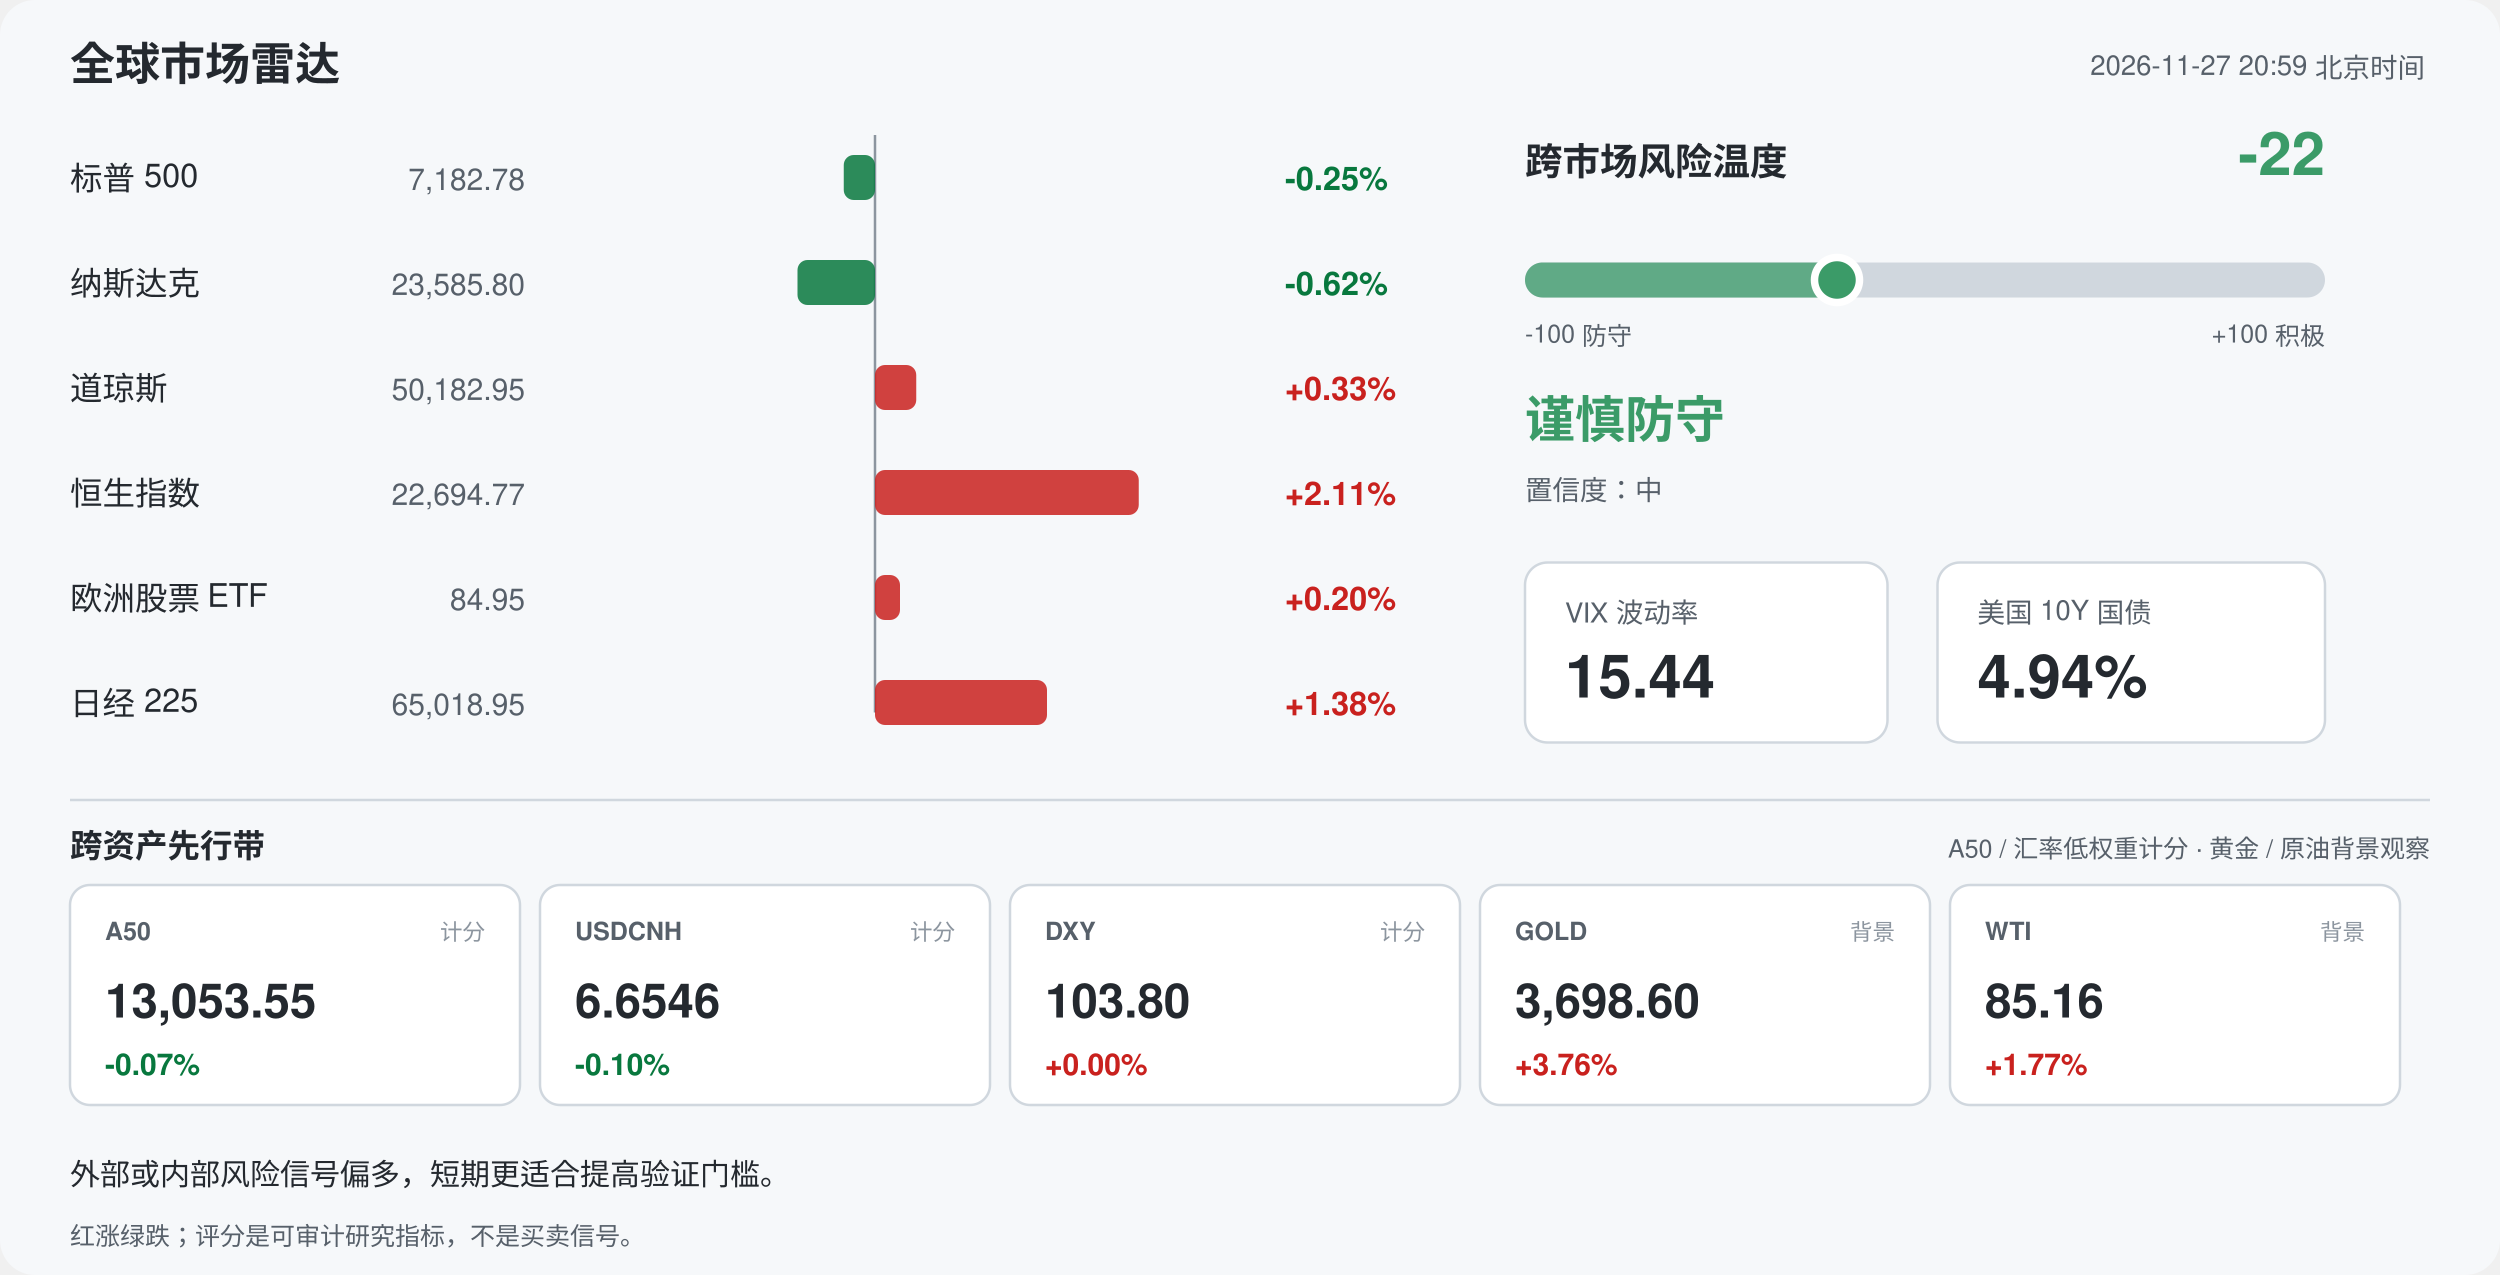
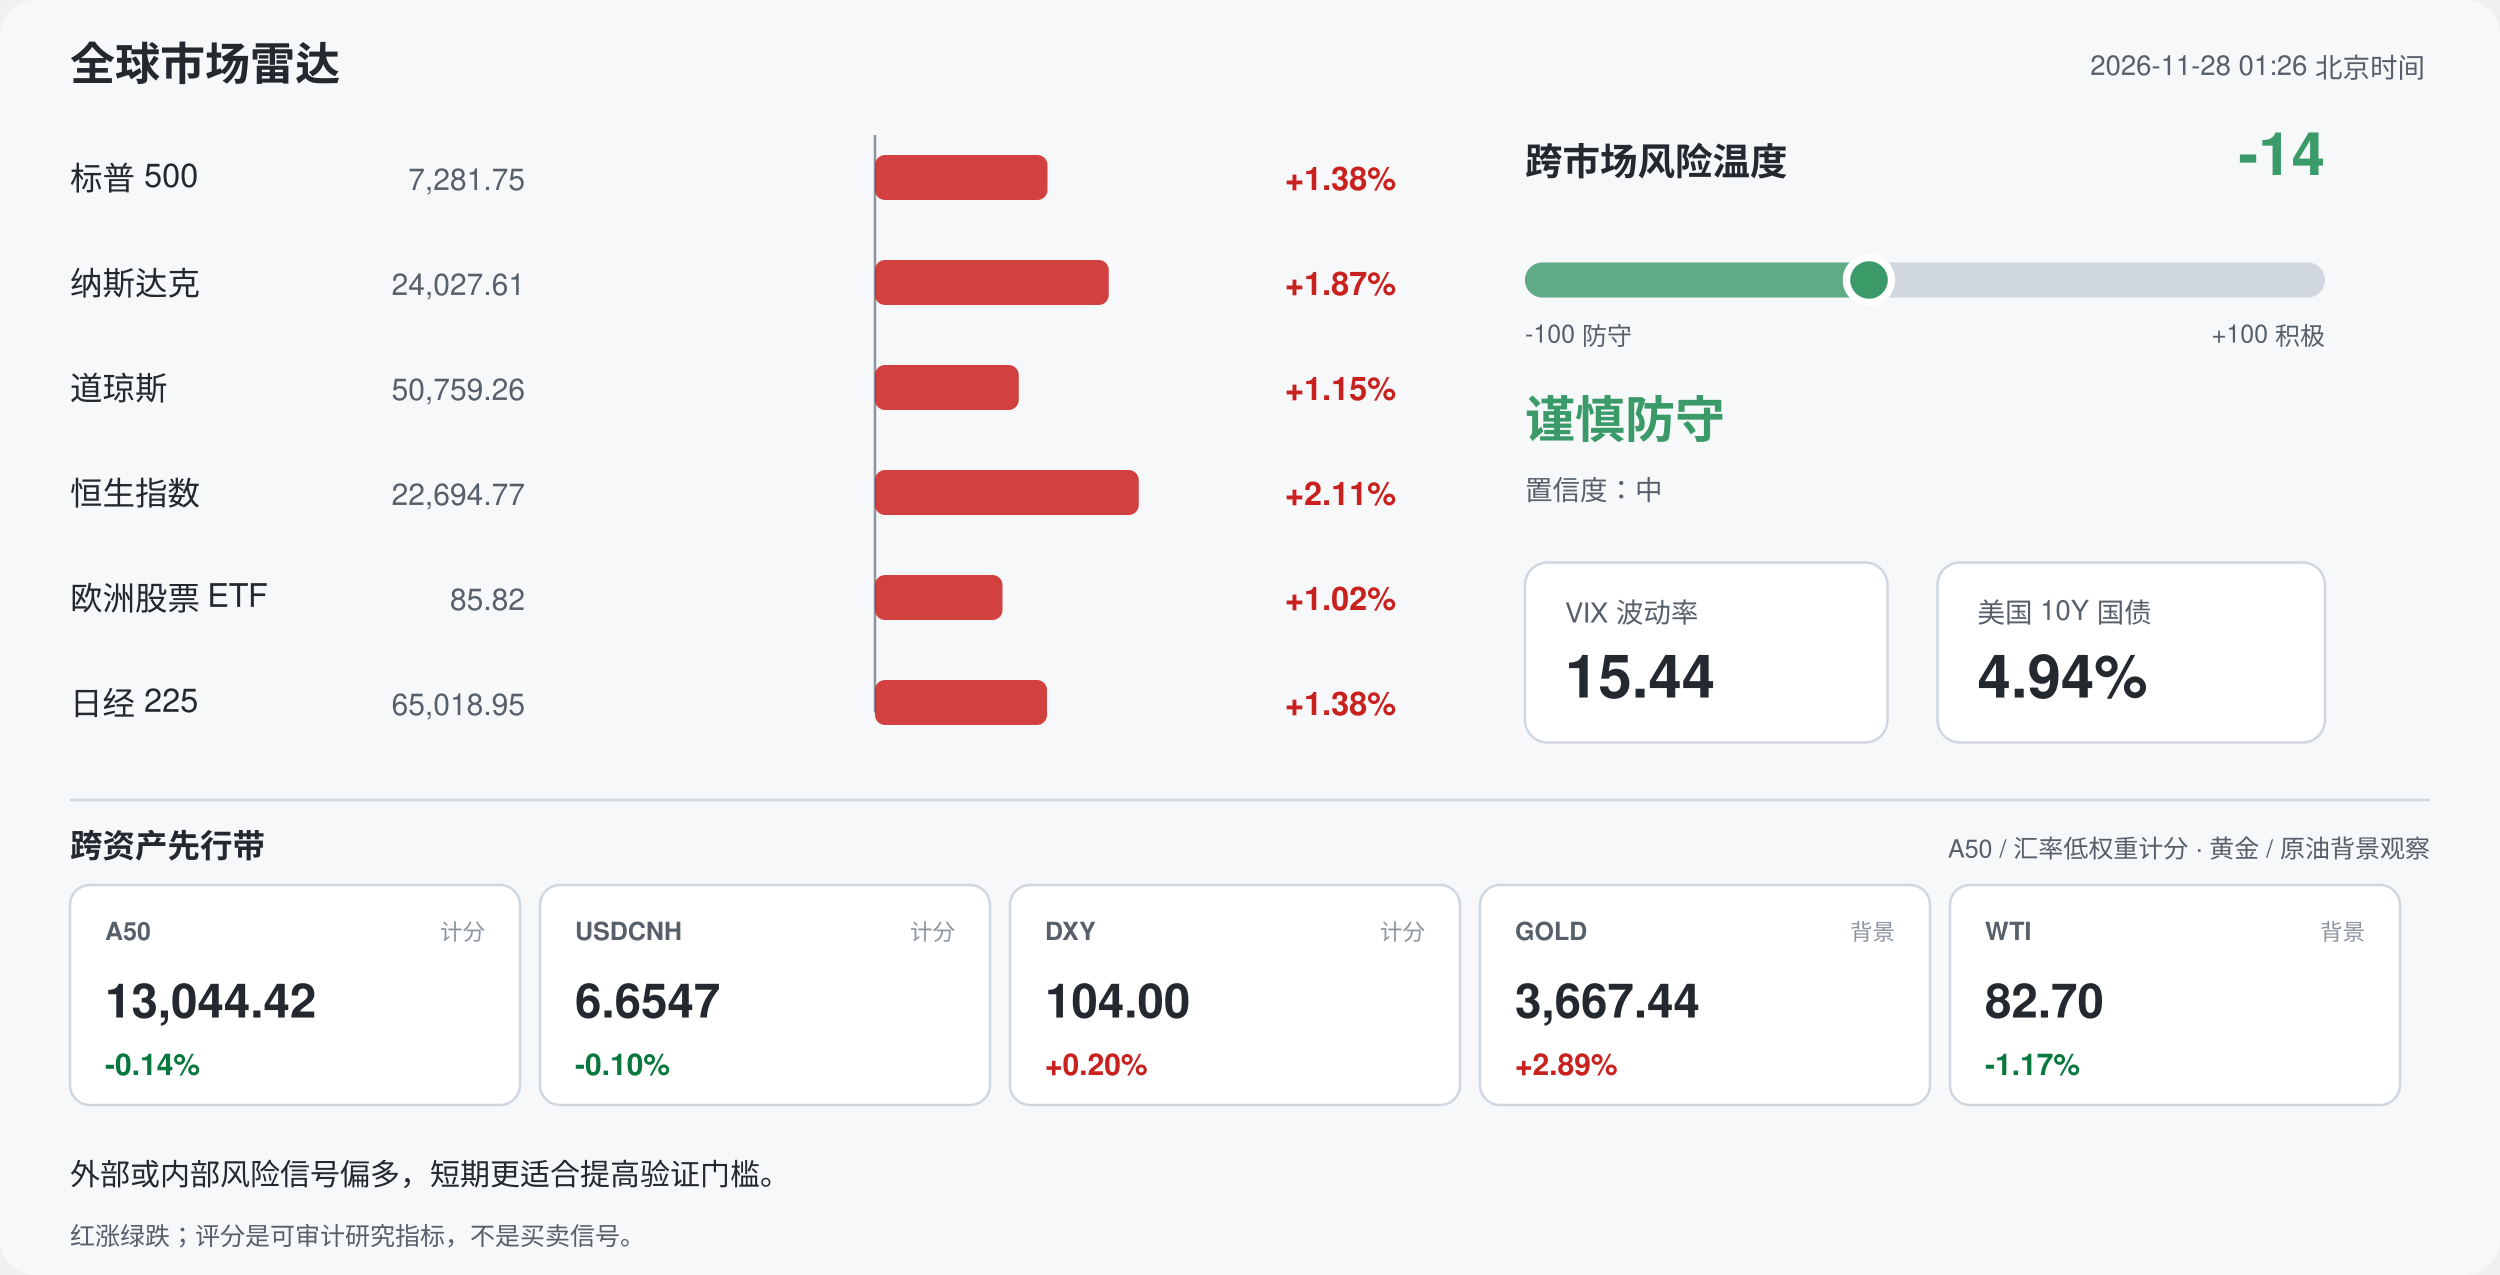
<svg xmlns="http://www.w3.org/2000/svg" width="1000" height="510" viewBox="0 0 1000 510" font-family="-apple-system,Segoe UI,Helvetica,Arial,sans-serif">
  <rect width="1000" height="510" rx="14" fill="#f6f8fa" />
  <text x="28" y="32" font-size="18" font-weight="700" fill="#24292f">全球市场雷达</text>
-   <text x="970" y="30" font-size="11" fill="#57606a" text-anchor="end">2026-11-27 20:59 北京时间</text>
+   <text x="970" y="30" font-size="11" fill="#57606a" text-anchor="end">2026-11-28 01:26 北京时间</text>
  <line x1="350" y1="54" x2="350" y2="285" stroke="#8c959f" stroke-width="1" />
  <text x="28" y="76" font-size="13" fill="#24292f">标普 500</text>
-   <text x="210" y="76" font-size="12" fill="#57606a" text-anchor="end">7,182.78</text>
-   <rect x="337.5" y="62" width="12.5" height="18" rx="4" fill="#08783e" opacity="0.85" />
-   <text x="514" y="76" font-size="13" font-weight="600" fill="#08783e">-0.25%</text>
+   <text x="210" y="76" font-size="12" fill="#57606a" text-anchor="end">7,281.75</text>
+   <rect x="350.0" y="62" width="69.0" height="18" rx="4" fill="#c9211e" opacity="0.85" />
+   <text x="514" y="76" font-size="13" font-weight="600" fill="#c9211e">+1.38%</text>
  <text x="28" y="118" font-size="13" fill="#24292f">纳斯达克</text>
-   <text x="210" y="118" font-size="12" fill="#57606a" text-anchor="end">23,585.80</text>
-   <rect x="319.0" y="104" width="31.0" height="18" rx="4" fill="#08783e" opacity="0.85" />
-   <text x="514" y="118" font-size="13" font-weight="600" fill="#08783e">-0.62%</text>
+   <text x="210" y="118" font-size="12" fill="#57606a" text-anchor="end">24,027.61</text>
+   <rect x="350.0" y="104" width="93.5" height="18" rx="4" fill="#c9211e" opacity="0.85" />
+   <text x="514" y="118" font-size="13" font-weight="600" fill="#c9211e">+1.87%</text>
  <text x="28" y="160" font-size="13" fill="#24292f">道琼斯</text>
-   <text x="210" y="160" font-size="12" fill="#57606a" text-anchor="end">50,182.95</text>
-   <rect x="350.0" y="146" width="16.5" height="18" rx="4" fill="#c9211e" opacity="0.85" />
-   <text x="514" y="160" font-size="13" font-weight="600" fill="#c9211e">+0.33%</text>
+   <text x="210" y="160" font-size="12" fill="#57606a" text-anchor="end">50,759.26</text>
+   <rect x="350.0" y="146" width="57.5" height="18" rx="4" fill="#c9211e" opacity="0.85" />
+   <text x="514" y="160" font-size="13" font-weight="600" fill="#c9211e">+1.15%</text>
  <text x="28" y="202" font-size="13" fill="#24292f">恒生指数</text>
  <text x="210" y="202" font-size="12" fill="#57606a" text-anchor="end">22,694.77</text>
  <rect x="350.0" y="188" width="105.5" height="18" rx="4" fill="#c9211e" opacity="0.85" />
  <text x="514" y="202" font-size="13" font-weight="600" fill="#c9211e">+2.11%</text>
  <text x="28" y="244" font-size="13" fill="#24292f">欧洲股票 ETF</text>
-   <text x="210" y="244" font-size="12" fill="#57606a" text-anchor="end">84.95</text>
-   <rect x="350.0" y="230" width="10.0" height="18" rx="4" fill="#c9211e" opacity="0.85" />
-   <text x="514" y="244" font-size="13" font-weight="600" fill="#c9211e">+0.20%</text>
+   <text x="210" y="244" font-size="12" fill="#57606a" text-anchor="end">85.82</text>
+   <rect x="350.0" y="230" width="51.0" height="18" rx="4" fill="#c9211e" opacity="0.85" />
+   <text x="514" y="244" font-size="13" font-weight="600" fill="#c9211e">+1.02%</text>
  <text x="28" y="286" font-size="13" fill="#24292f">日经 225</text>
  <text x="210" y="286" font-size="12" fill="#57606a" text-anchor="end">65,018.95</text>
  <rect x="350.0" y="272" width="68.8" height="18" rx="4" fill="#c9211e" opacity="0.85" />
  <text x="514" y="286" font-size="13" font-weight="600" fill="#c9211e">+1.38%</text>
  <text x="610" y="70" font-size="15" font-weight="700" fill="#24292f">跨市场风险温度</text>
-   <text x="930" y="70" font-size="24" font-weight="700" fill="#3b9b68" text-anchor="end">-22</text>
+   <text x="930" y="70" font-size="24" font-weight="700" fill="#3b9b68" text-anchor="end">-14</text>
  <rect x="610" y="105" width="320" height="14" rx="7" fill="#d0d7de" />
-   <rect x="610" y="105" width="124.8" height="14" rx="7" fill="#3b9b68" opacity="0.75" />
-   <circle cx="734.8" cy="112" r="9" fill="#3b9b68" stroke="#ffffff" stroke-width="3" />
+   <rect x="610" y="105" width="137.6" height="14" rx="7" fill="#3b9b68" opacity="0.75" />
+   <circle cx="747.6" cy="112" r="9" fill="#3b9b68" stroke="#ffffff" stroke-width="3" />
  <text x="610" y="137" font-size="10" fill="#57606a">-100 防守</text>
  <text x="930" y="137" font-size="10" fill="#57606a" text-anchor="end">+100 积极</text>
  <text x="610" y="175" font-size="20" font-weight="700" fill="#3b9b68">谨慎防守</text>
  <text x="610" y="200" font-size="11" fill="#57606a">置信度：中</text>
  <rect x="610" y="225" width="145" height="72" rx="9" fill="#ffffff" stroke="#d0d7de" />
  <text x="626" y="249" font-size="11" fill="#57606a">VIX 波动率</text>
  <text x="626" y="279" font-size="24" font-weight="700" fill="#24292f">15.44</text>
  <rect x="775" y="225" width="155" height="72" rx="9" fill="#ffffff" stroke="#d0d7de" />
  <text x="791" y="249" font-size="11" fill="#57606a">美国 10Y 国债</text>
  <text x="791" y="279" font-size="24" font-weight="700" fill="#24292f">4.94%</text>
  <line x1="28" y1="320" x2="972" y2="320" stroke="#d0d7de" />
  <text x="28" y="343" font-size="13" font-weight="700" fill="#24292f">跨资产先行带</text>
  <text x="972" y="343" font-size="10" fill="#57606a" text-anchor="end">A50 / 汇率低权重计分 · 黄金 / 原油背景观察</text>
  <rect x="28" y="354" width="180" height="88" rx="8" fill="#ffffff" stroke="#d0d7de" />
  <text x="42" y="376" font-size="10" font-weight="700" fill="#57606a">A50</text>
  <text x="194" y="376" font-size="9" fill="#8c959f" text-anchor="end">计分</text>
-   <text x="42" y="407" font-size="19" font-weight="700" fill="#24292f">13,053.55</text>
-   <text x="42" y="430" font-size="12" font-weight="700" fill="#08783e">-0.07%</text>
+   <text x="42" y="407" font-size="19" font-weight="700" fill="#24292f">13,044.42</text>
+   <text x="42" y="430" font-size="12" font-weight="700" fill="#08783e">-0.14%</text>
  <rect x="216" y="354" width="180" height="88" rx="8" fill="#ffffff" stroke="#d0d7de" />
  <text x="230" y="376" font-size="10" font-weight="700" fill="#57606a">USDCNH</text>
  <text x="382" y="376" font-size="9" fill="#8c959f" text-anchor="end">计分</text>
-   <text x="230" y="407" font-size="19" font-weight="700" fill="#24292f">6.6546</text>
+   <text x="230" y="407" font-size="19" font-weight="700" fill="#24292f">6.6547</text>
  <text x="230" y="430" font-size="12" font-weight="700" fill="#08783e">-0.10%</text>
  <rect x="404" y="354" width="180" height="88" rx="8" fill="#ffffff" stroke="#d0d7de" />
  <text x="418" y="376" font-size="10" font-weight="700" fill="#57606a">DXY</text>
  <text x="570" y="376" font-size="9" fill="#8c959f" text-anchor="end">计分</text>
-   <text x="418" y="407" font-size="19" font-weight="700" fill="#24292f">103.80</text>
-   <text x="418" y="430" font-size="12" font-weight="700" fill="#c9211e">+0.00%</text>
+   <text x="418" y="407" font-size="19" font-weight="700" fill="#24292f">104.00</text>
+   <text x="418" y="430" font-size="12" font-weight="700" fill="#c9211e">+0.20%</text>
  <rect x="592" y="354" width="180" height="88" rx="8" fill="#ffffff" stroke="#d0d7de" />
  <text x="606" y="376" font-size="10" font-weight="700" fill="#57606a">GOLD</text>
  <text x="758" y="376" font-size="9" fill="#8c959f" text-anchor="end">背景</text>
-   <text x="606" y="407" font-size="19" font-weight="700" fill="#24292f">3,698.60</text>
-   <text x="606" y="430" font-size="12" font-weight="700" fill="#c9211e">+3.76%</text>
+   <text x="606" y="407" font-size="19" font-weight="700" fill="#24292f">3,667.44</text>
+   <text x="606" y="430" font-size="12" font-weight="700" fill="#c9211e">+2.89%</text>
  <rect x="780" y="354" width="180" height="88" rx="8" fill="#ffffff" stroke="#d0d7de" />
  <text x="794" y="376" font-size="10" font-weight="700" fill="#57606a">WTI</text>
  <text x="946" y="376" font-size="9" fill="#8c959f" text-anchor="end">背景</text>
-   <text x="794" y="407" font-size="19" font-weight="700" fill="#24292f">85.16</text>
-   <text x="794" y="430" font-size="12" font-weight="700" fill="#c9211e">+1.77%</text>
+   <text x="794" y="407" font-size="19" font-weight="700" fill="#24292f">82.70</text>
+   <text x="794" y="430" font-size="12" font-weight="700" fill="#08783e">-1.17%</text>
  <text x="28" y="474" font-size="12" fill="#24292f">外部或内部风险信号偏多，短期更适合提高验证门槛。</text>
  <text x="28" y="498" font-size="10" fill="#57606a">红涨绿跌；评分是可审计研究指标，不是买卖信号。</text>
</svg>
